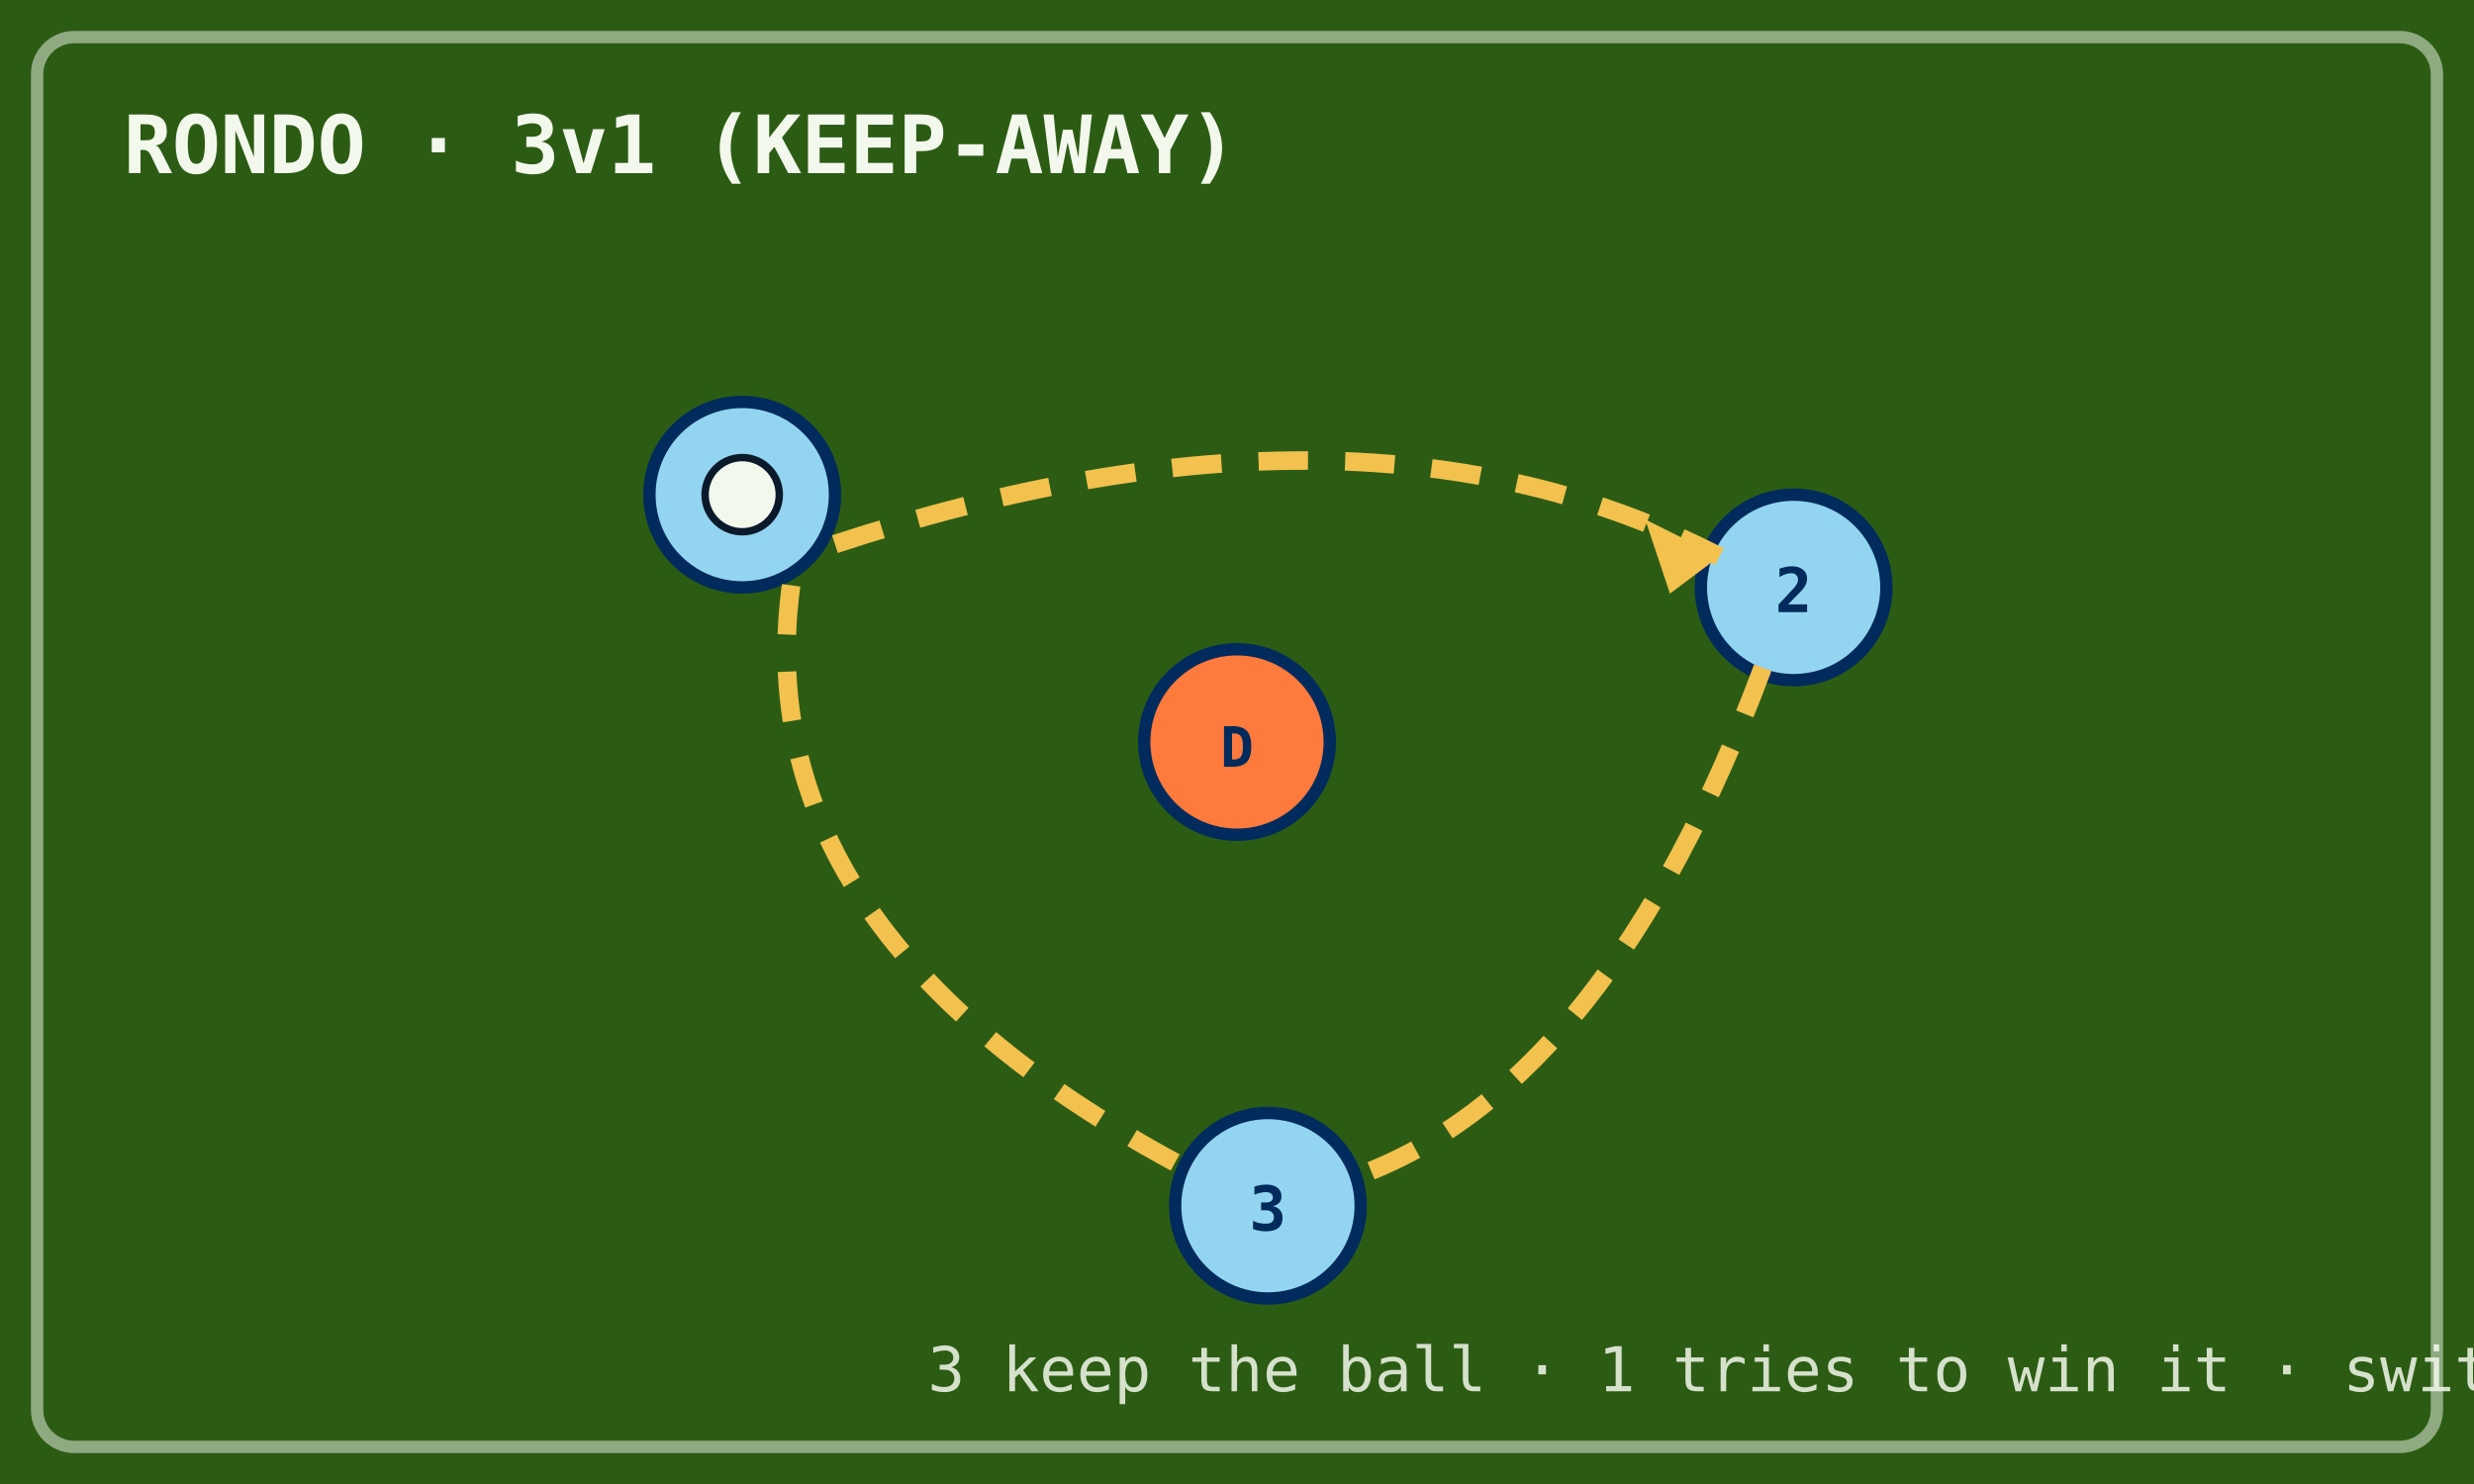
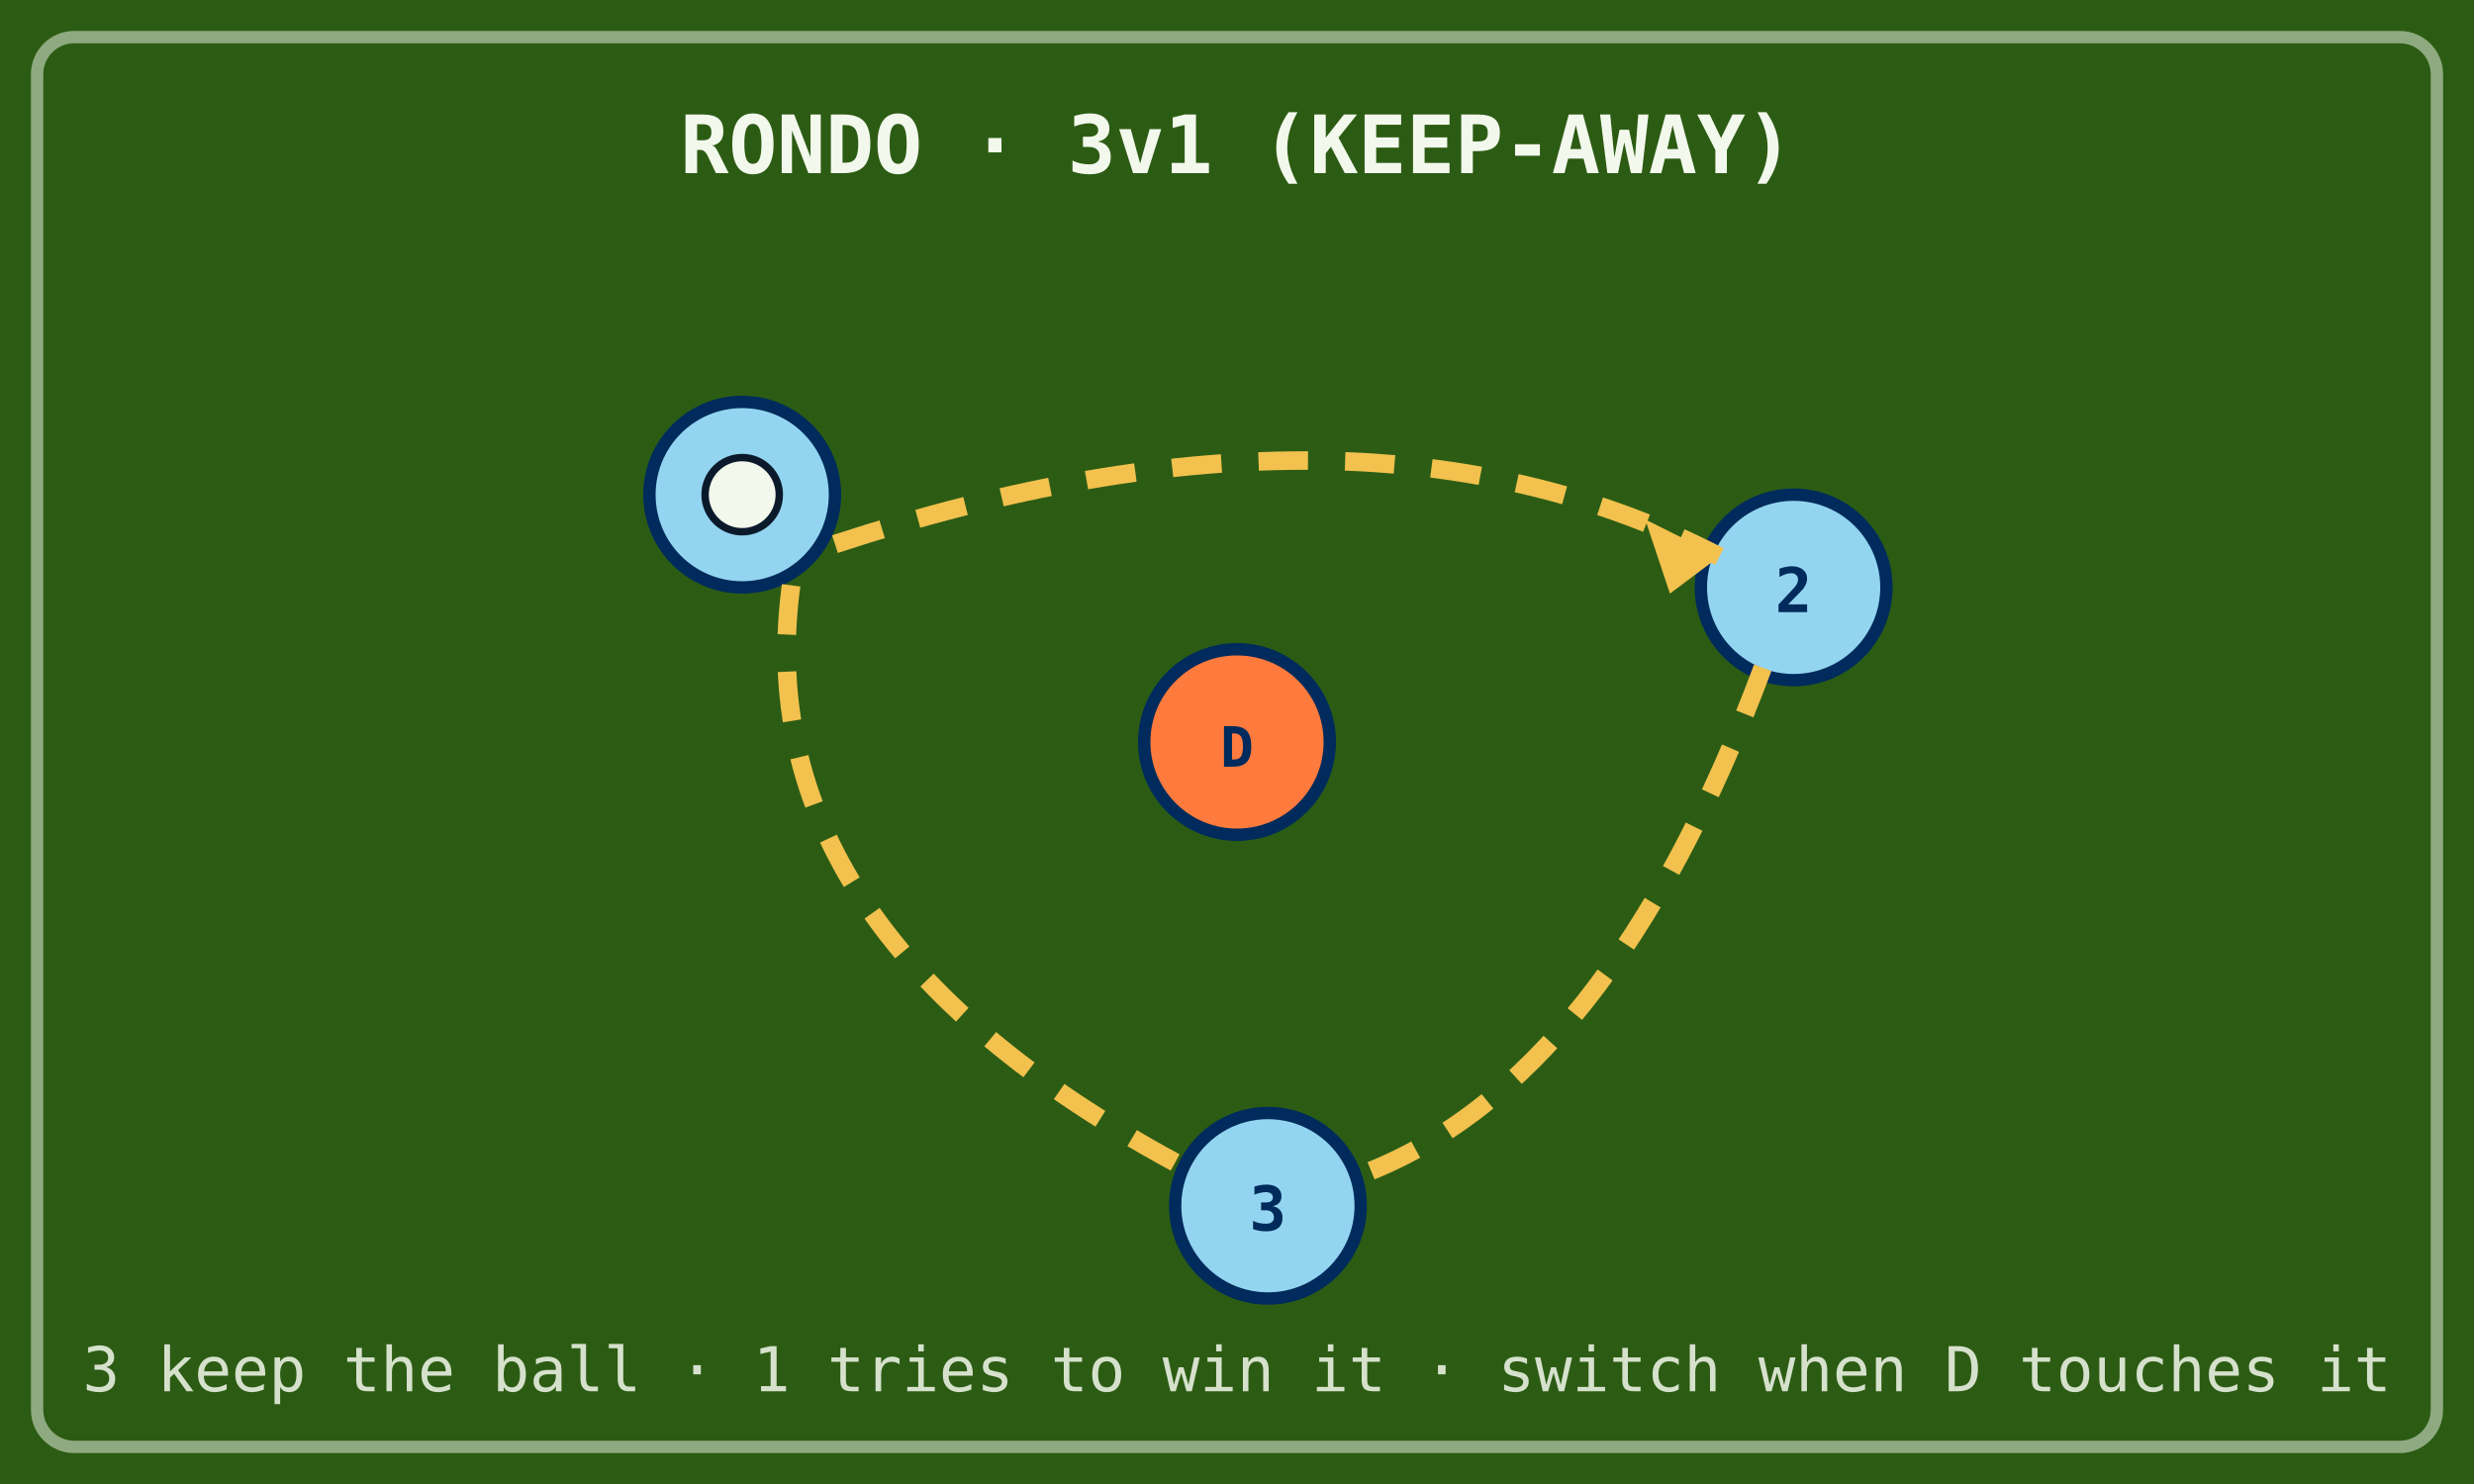
<svg xmlns="http://www.w3.org/2000/svg" viewBox="0 0 400 240" font-family="'Space Mono', monospace">
  <rect width="400" height="240" fill="#2c5c14" />
  <rect x="6" y="6" width="388" height="228" fill="none" stroke="#f3f8ec" stroke-opacity="0.5" stroke-width="2" rx="6" />
-   <text x="20" y="28" fill="#f3f8ec" font-size="13" font-weight="700">RONDO · 3v1 (KEEP-AWAY)</text>
+   <text x="200" y="28" fill="#f3f8ec" font-size="13" font-weight="700" text-anchor="middle">RONDO · 3v1 (KEEP-AWAY)</text>
  <g>
    <circle cx="120" cy="80" r="15" fill="#93d5f0" stroke="#002b5c" stroke-width="2" />
    <text x="120" y="84" fill="#002b5c" font-size="10" font-weight="700" text-anchor="middle">1</text>
    <circle cx="290" cy="95" r="15" fill="#93d5f0" stroke="#002b5c" stroke-width="2" />
    <text x="290" y="99" fill="#002b5c" font-size="10" font-weight="700" text-anchor="middle">2</text>
    <circle cx="205" cy="195" r="15" fill="#93d5f0" stroke="#002b5c" stroke-width="2" />
    <text x="205" y="199" fill="#002b5c" font-size="10" font-weight="700" text-anchor="middle">3</text>
  </g>
  <circle cx="200" cy="120" r="15" fill="#ff7a3d" stroke="#002b5c" stroke-width="2" />
  <text x="200" y="124" fill="#002b5c" font-size="9" font-weight="700" text-anchor="middle">D</text>
  <g stroke="#f2c14e" stroke-width="3" stroke-dasharray="8 6" fill="none">
    <path d="M135 88 Q 220 60 278 90" />
    <path d="M285 108 Q 260 175 220 190" />
    <path d="M190 188 Q 120 150 128 94" />
  </g>
  <polygon points="278,90 266,84 270,96" fill="#f2c14e" />
  <circle cx="120" cy="80" r="6" fill="#f3f8ec" stroke="#0b1a2b" stroke-width="1.2" />
-   <text x="150" y="225" fill="#f3f8ec" font-size="10" opacity="0.85">3 keep the ball · 1 tries to win it · switch when D touches it</text>
+   <text x="200" y="225" fill="#f3f8ec" font-size="10" opacity="0.85" text-anchor="middle" textLength="376" lengthAdjust="spacingAndGlyphs">3 keep the ball · 1 tries to win it · switch when D touches it</text>
</svg>
